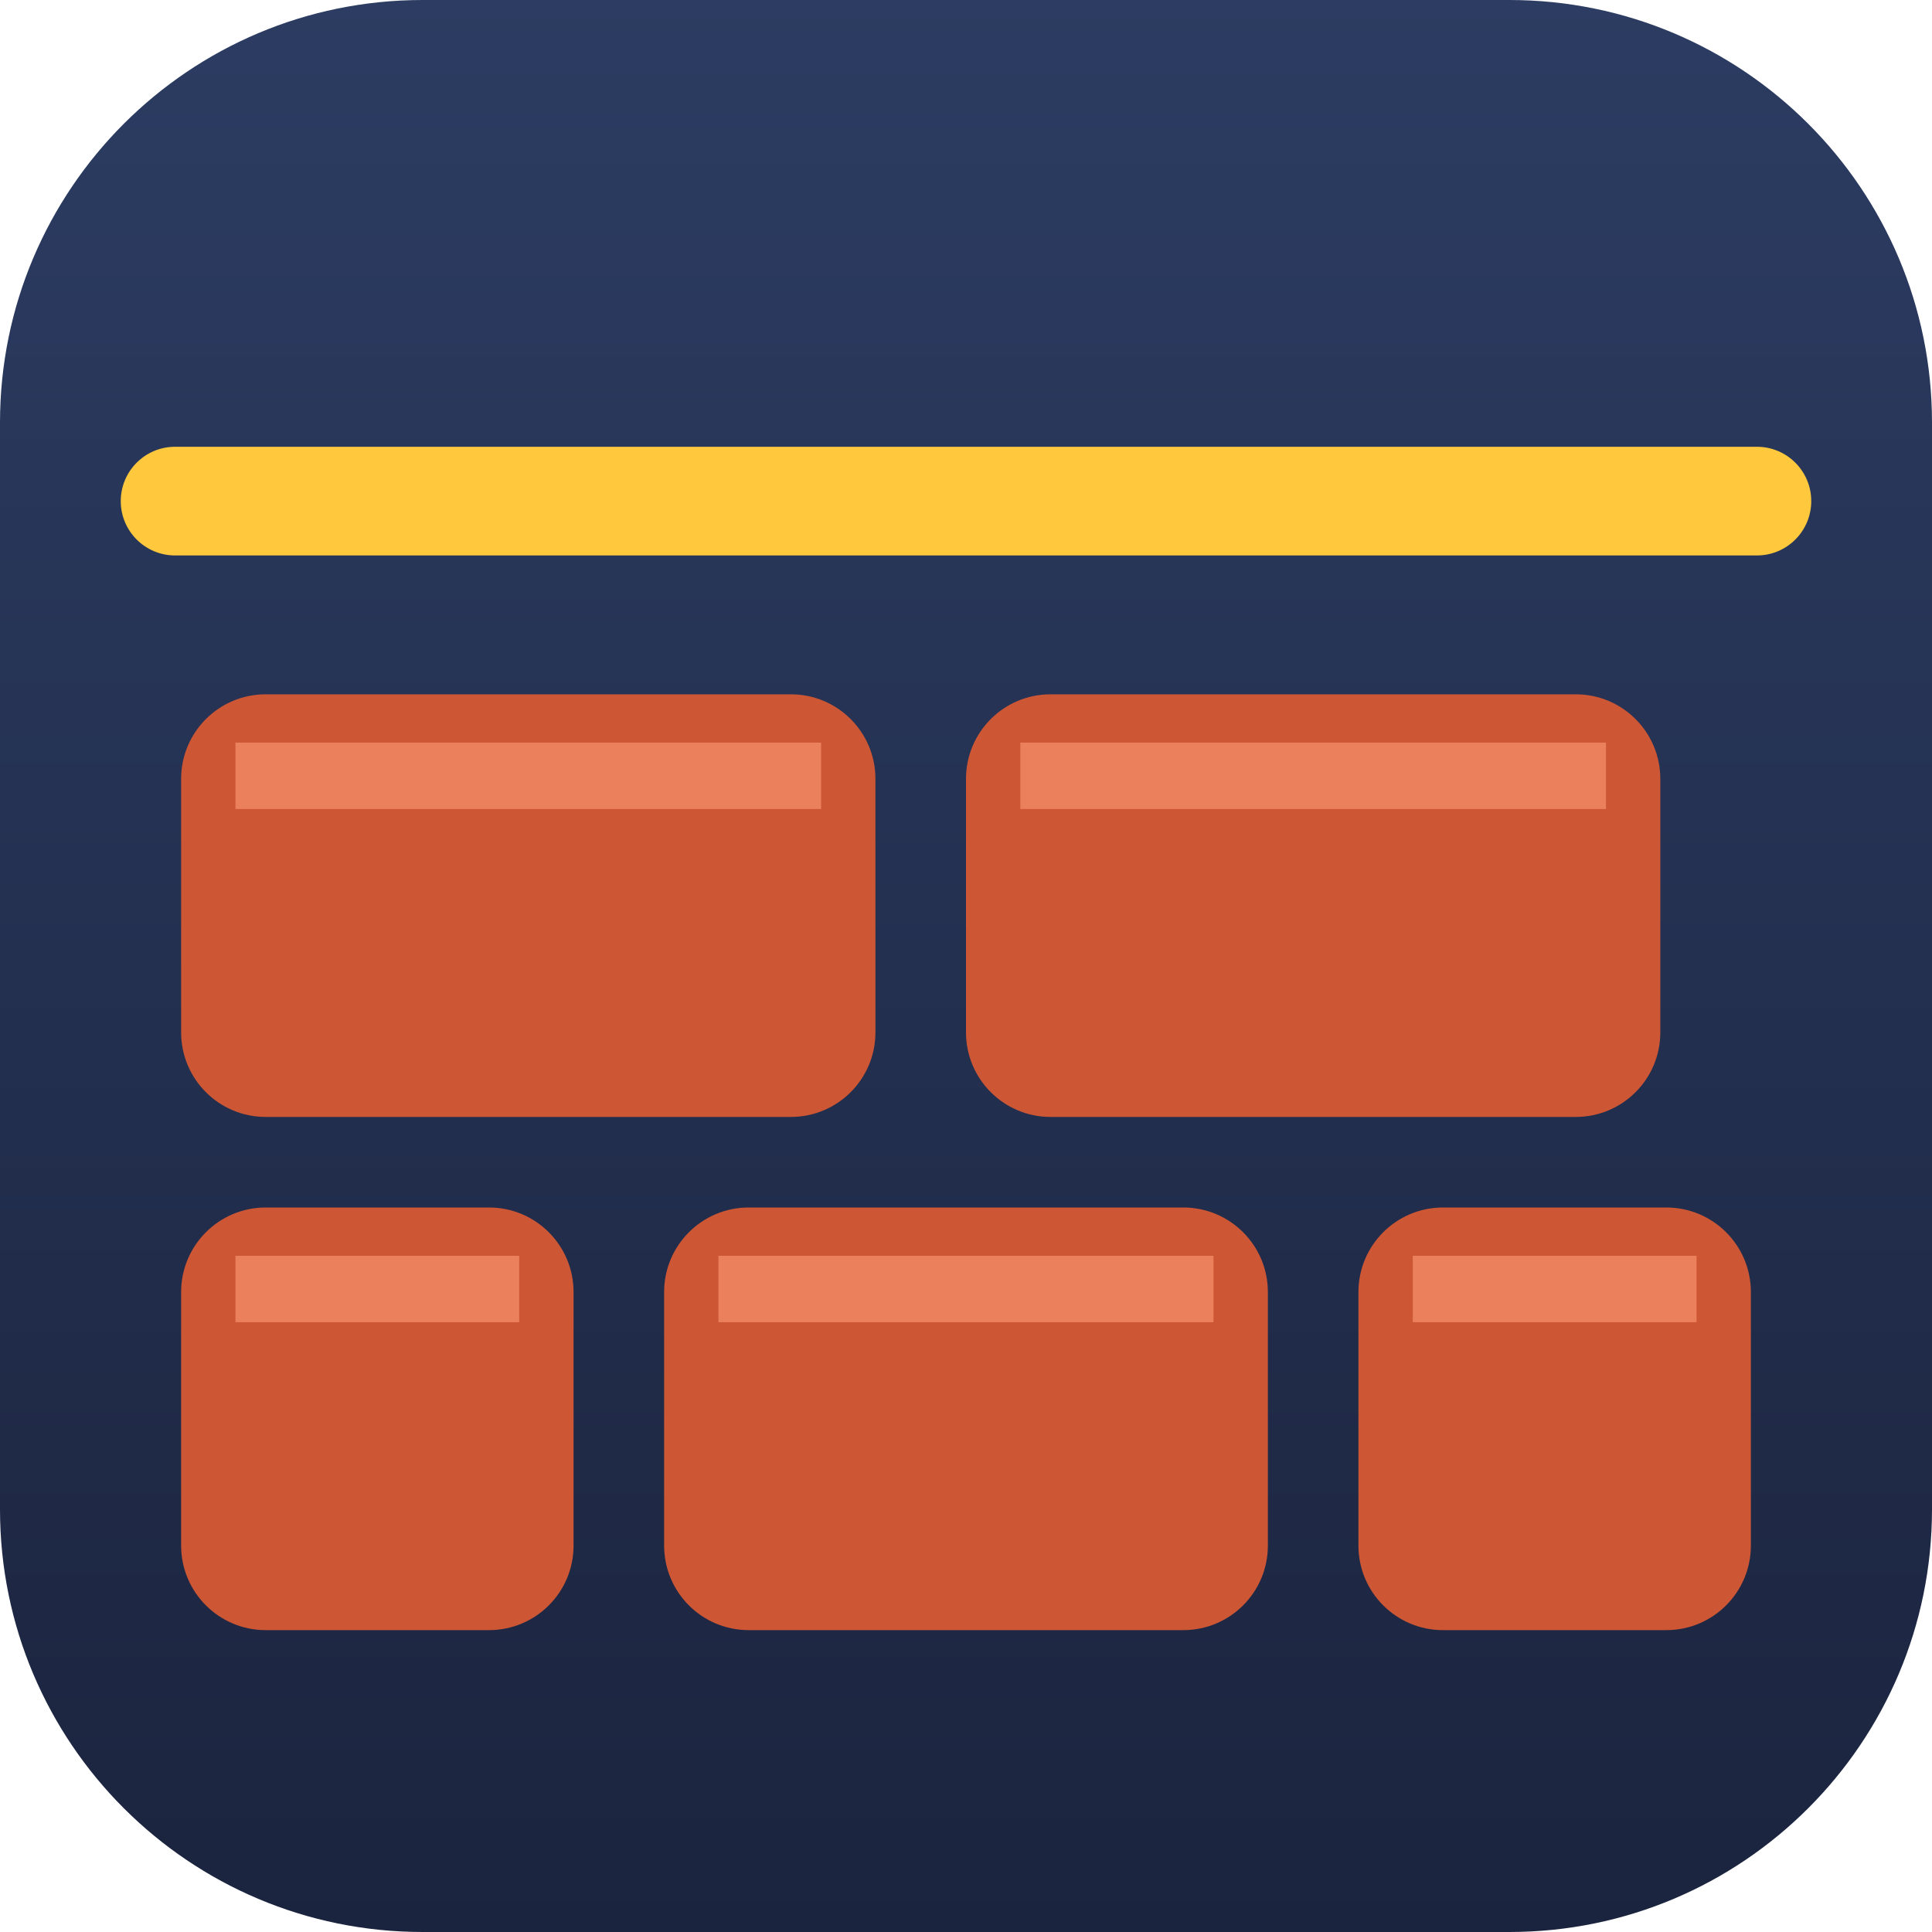
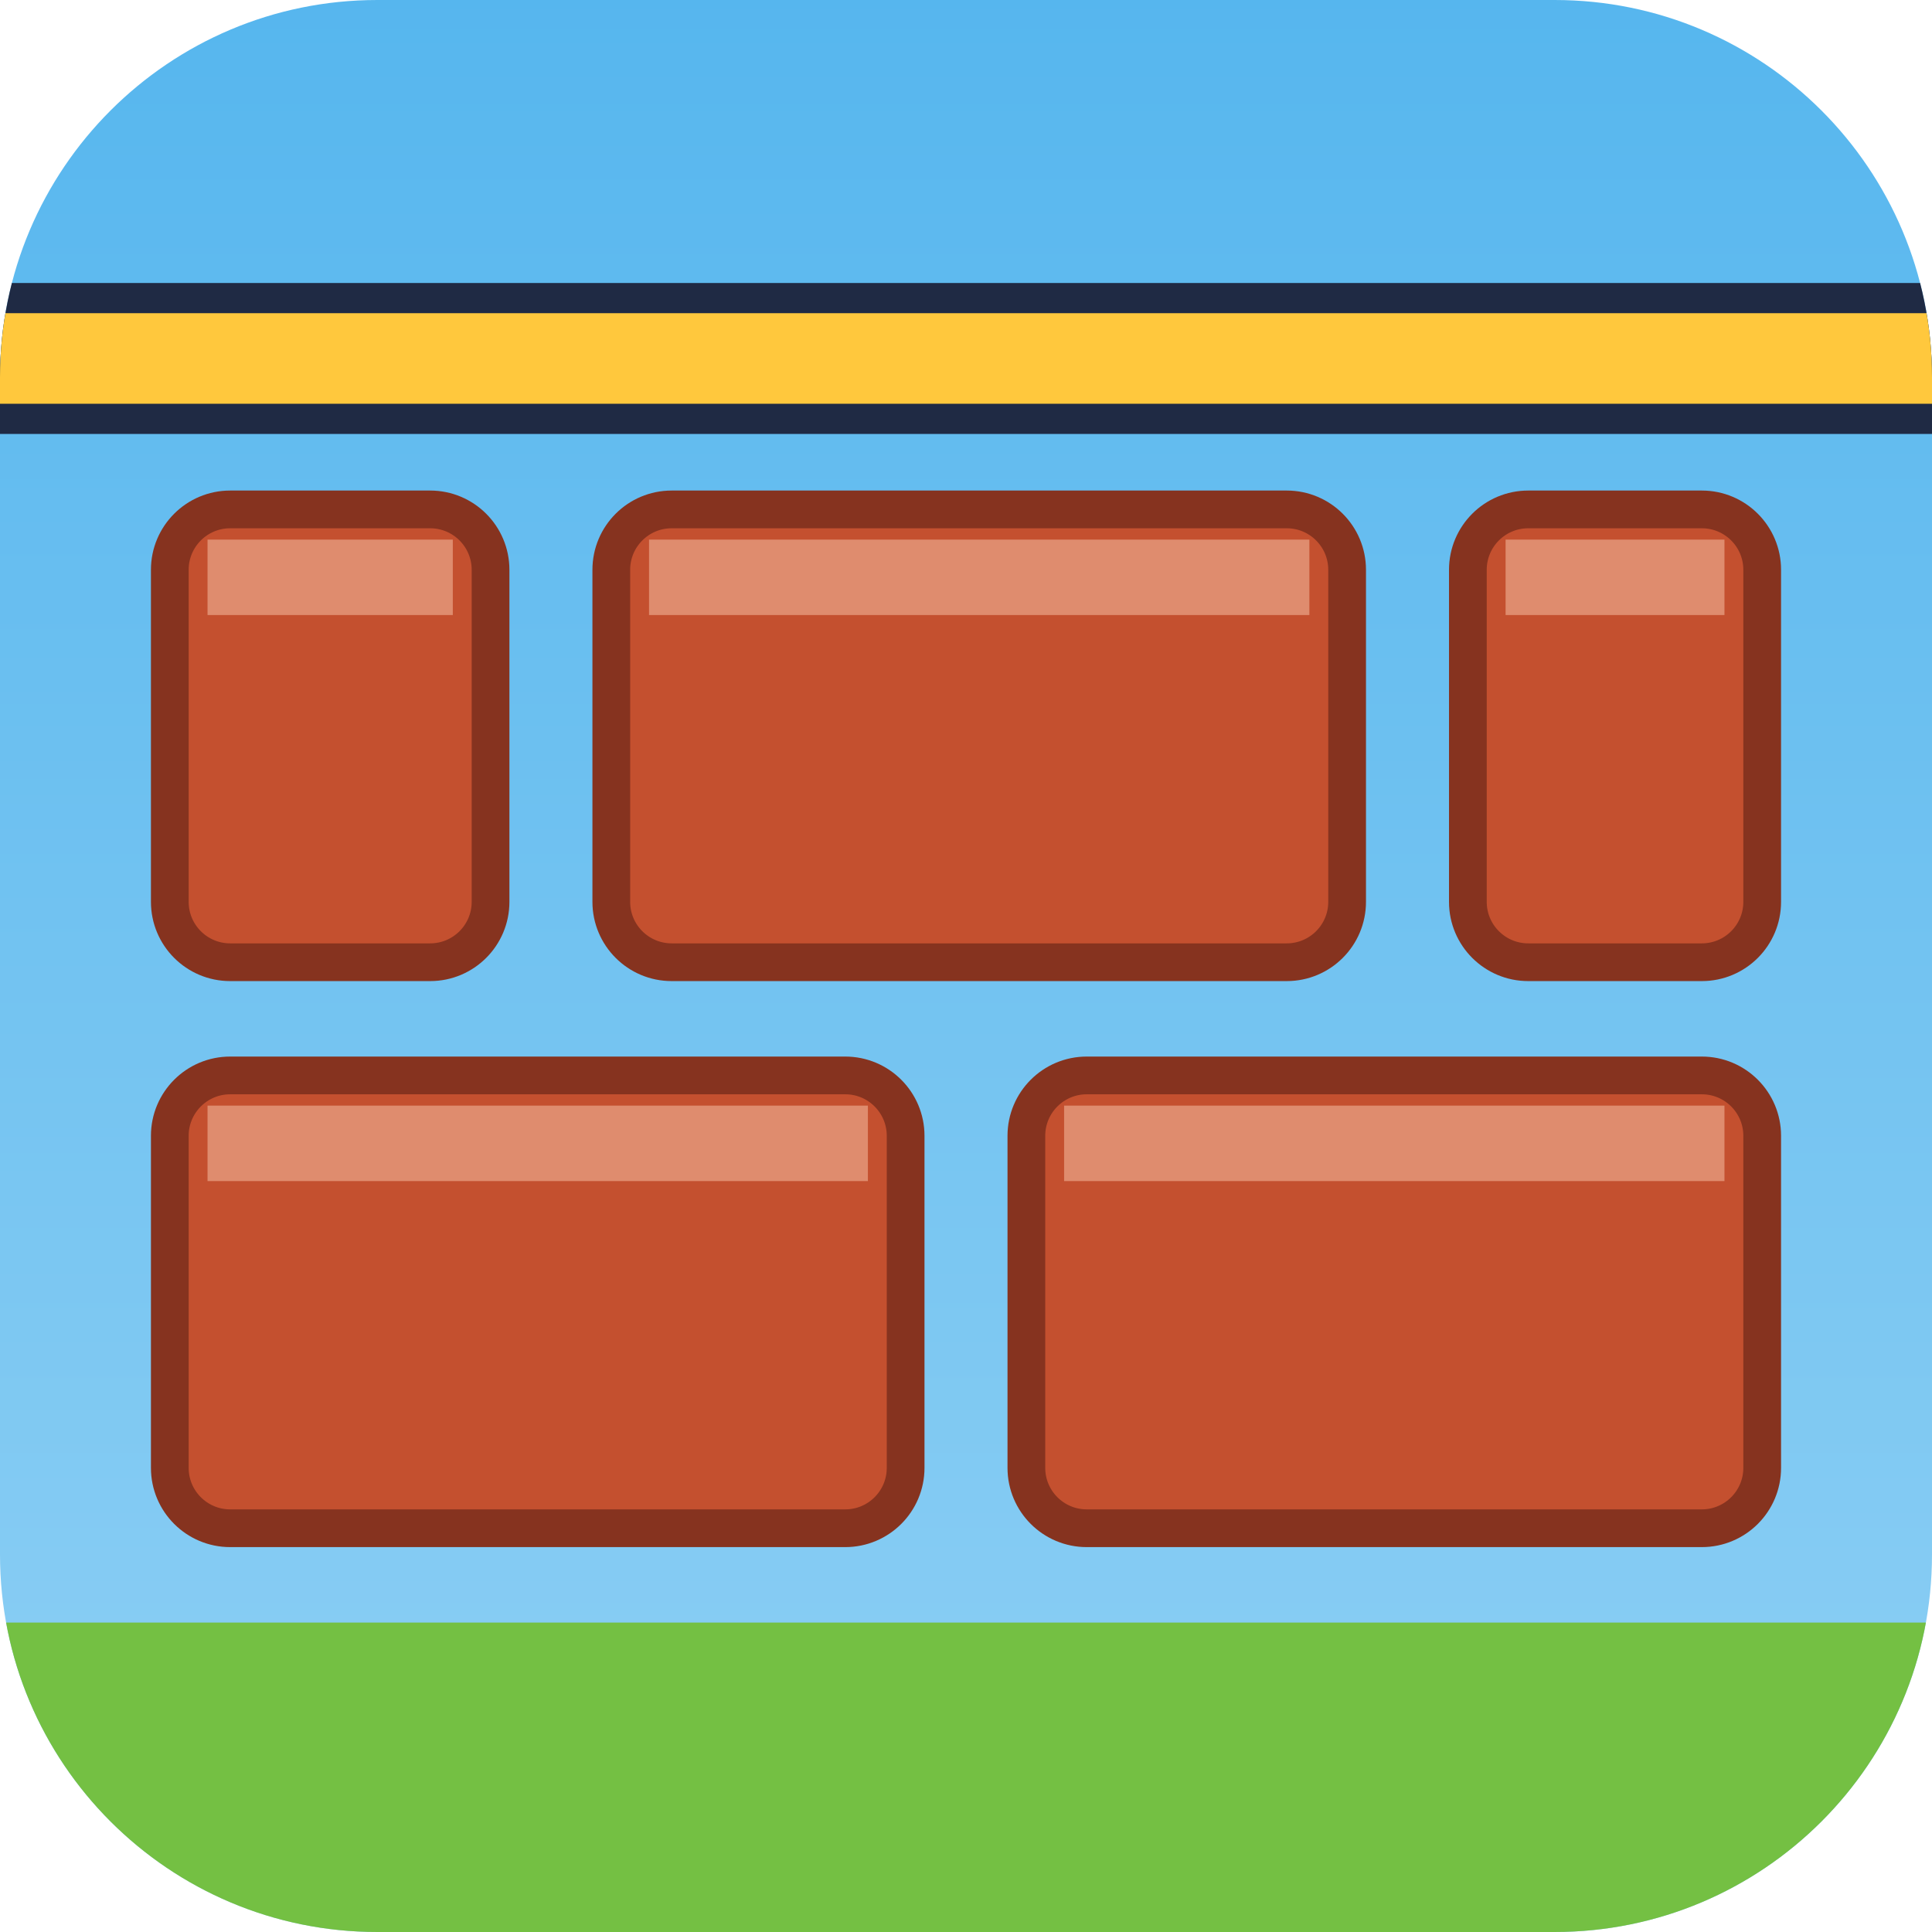
- <svg xmlns="http://www.w3.org/2000/svg" viewBox="0 0 32 32">
+ <svg xmlns="http://www.w3.org/2000/svg" viewBox="0 0 1024 1024">
  <defs>
-     <linearGradient id="bg" x1="0" y1="0" x2="0" y2="1">
-       <stop offset="0" stop-color="#2C3C62" />
-       <stop offset="1" stop-color="#1B243E" />
+     <linearGradient id="sky" x1="0" y1="0" x2="0" y2="1">
+       <stop offset="0" stop-color="#56B6EE" />
+       <stop offset="1" stop-color="#8FD0F4" />
    </linearGradient>
+     <clipPath id="r">
+       <rect width="1024" height="1024" rx="200" />
+     </clipPath>
  </defs>
-   <rect width="32" height="32" rx="7" fill="url(#bg)" />
-   <rect x="2" y="7.4" width="28" height="1.8" rx="0.9" fill="#FFC83D" />
-   <g fill="#CD5634">
-     <rect x="3" y="11.5" width="11.5" height="7" rx="1.4" />
-     <rect x="16" y="11.5" width="11.5" height="7" rx="1.4" />
-     <rect x="3" y="20" width="6.5" height="7" rx="1.4" />
-     <rect x="11" y="20" width="10" height="7" rx="1.4" />
-     <rect x="22.5" y="20" width="6.5" height="7" rx="1.4" />
-   </g>
-   <g fill="#EB805C">
-     <rect x="3.9" y="12.3" width="9.7" height="1.1" />
-     <rect x="16.9" y="12.3" width="9.7" height="1.1" />
-     <rect x="3.9" y="20.8" width="4.7" height="1.1" />
-     <rect x="11.9" y="20.8" width="8.2" height="1.1" />
-     <rect x="23.4" y="20.8" width="4.7" height="1.1" />
+   <g clip-path="url(#r)">
+     <rect width="1024" height="1024" fill="url(#sky)" />
+     <rect y="860" width="1024" height="164" fill="#74C043" />
+     <g fill="#C4502F" stroke="#86331F" stroke-width="20">
+       <rect x="90" y="570" width="390" height="240" rx="32" />
+       <rect x="544" y="570" width="390" height="240" rx="32" />
+       <rect x="90" y="270" width="170" height="240" rx="32" />
+       <rect x="324" y="270" width="390" height="240" rx="32" />
+       <rect x="778" y="270" width="156" height="240" rx="32" />
+     </g>
+     <g fill="#FFD6BA" fill-opacity="0.45">
+       <rect x="110" y="586" width="350" height="40" />
+       <rect x="564" y="586" width="350" height="40" />
+       <rect x="110" y="286" width="130" height="40" />
+       <rect x="344" y="286" width="350" height="40" />
+       <rect x="798" y="286" width="116" height="40" />
+     </g>
+     <rect y="150" width="1024" height="80" fill="#1F2A44" />
+     <rect y="166" width="1024" height="48" fill="#FFC83D" />
  </g>
</svg>
